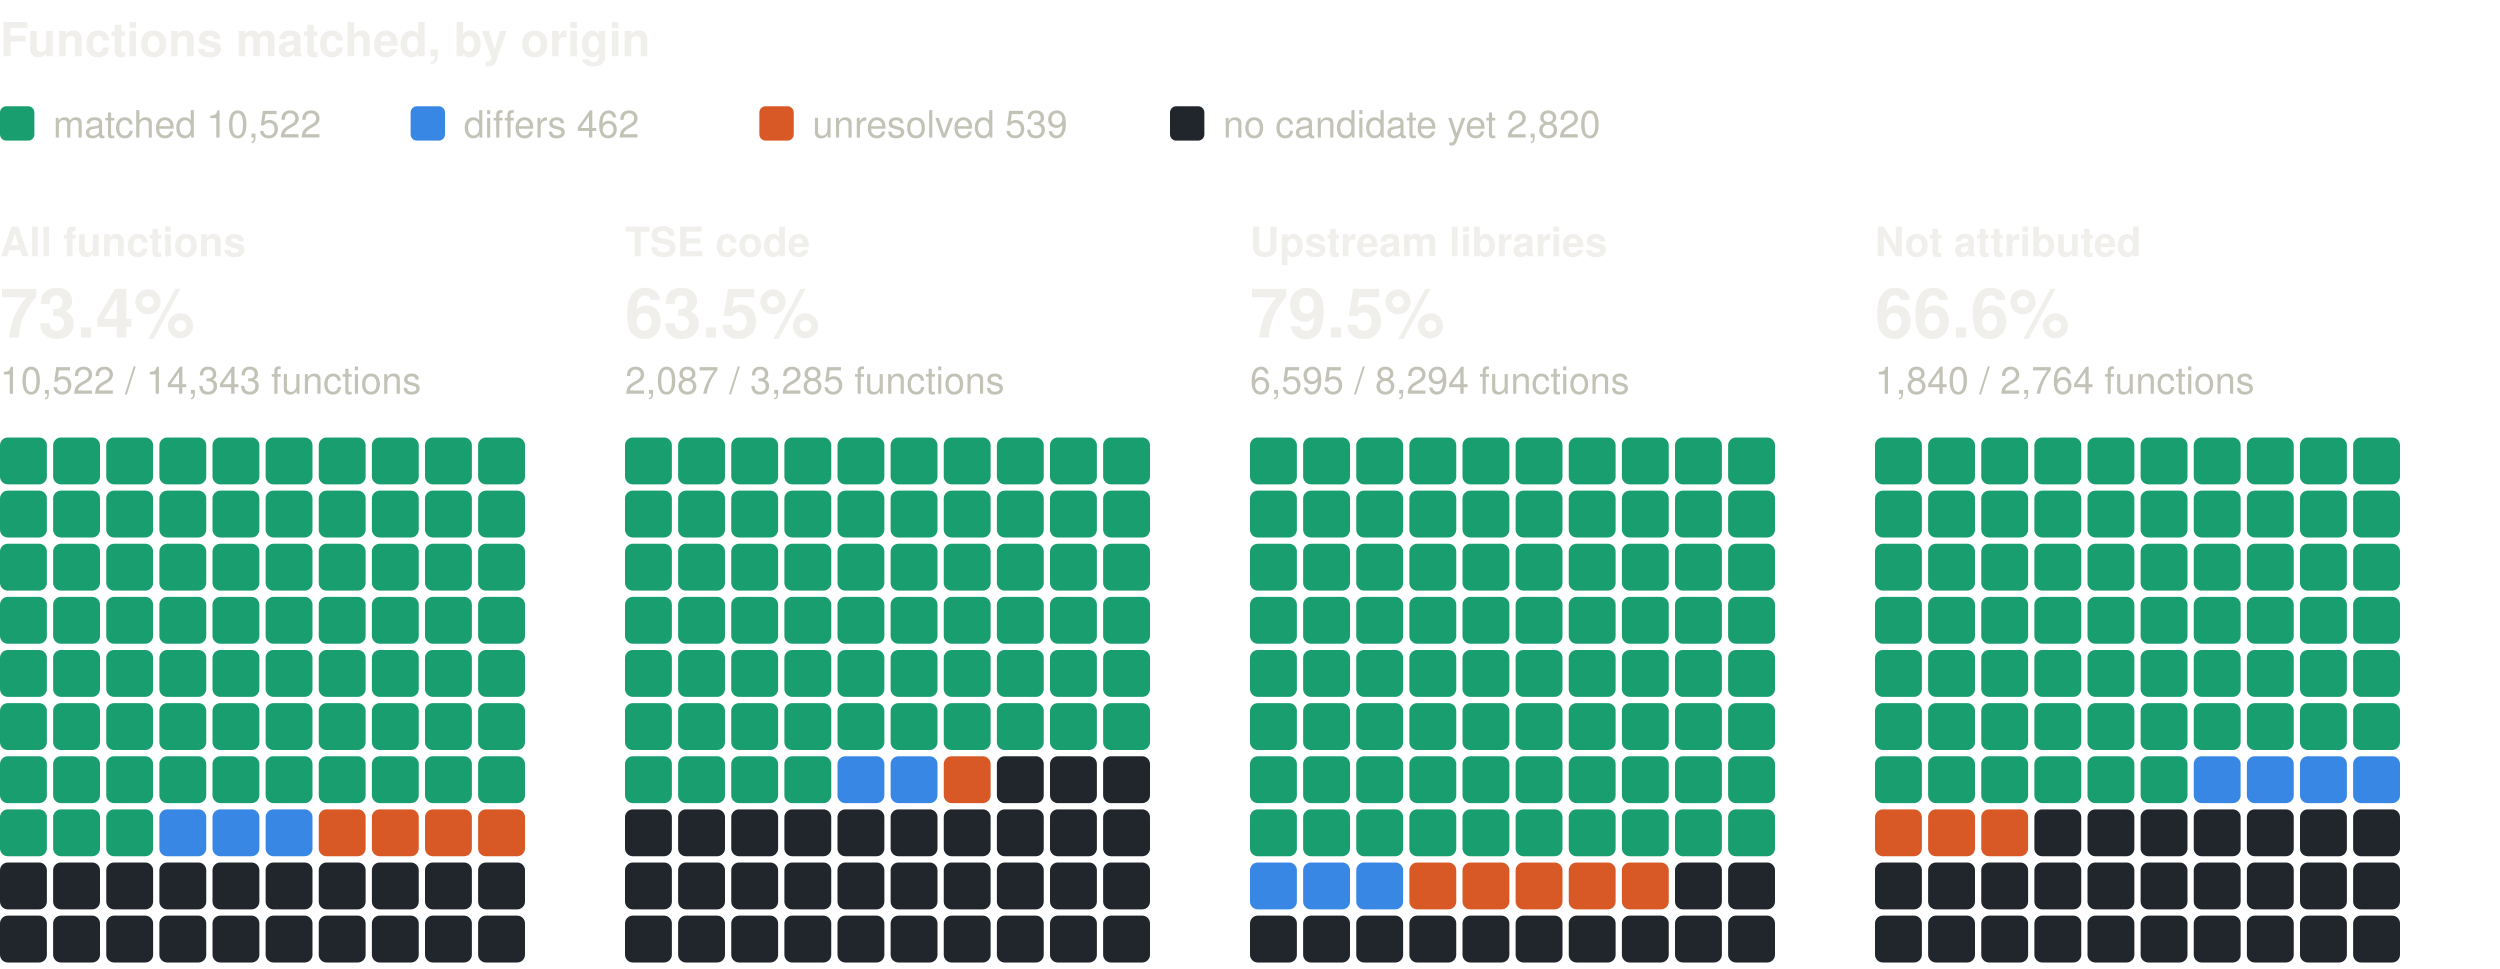
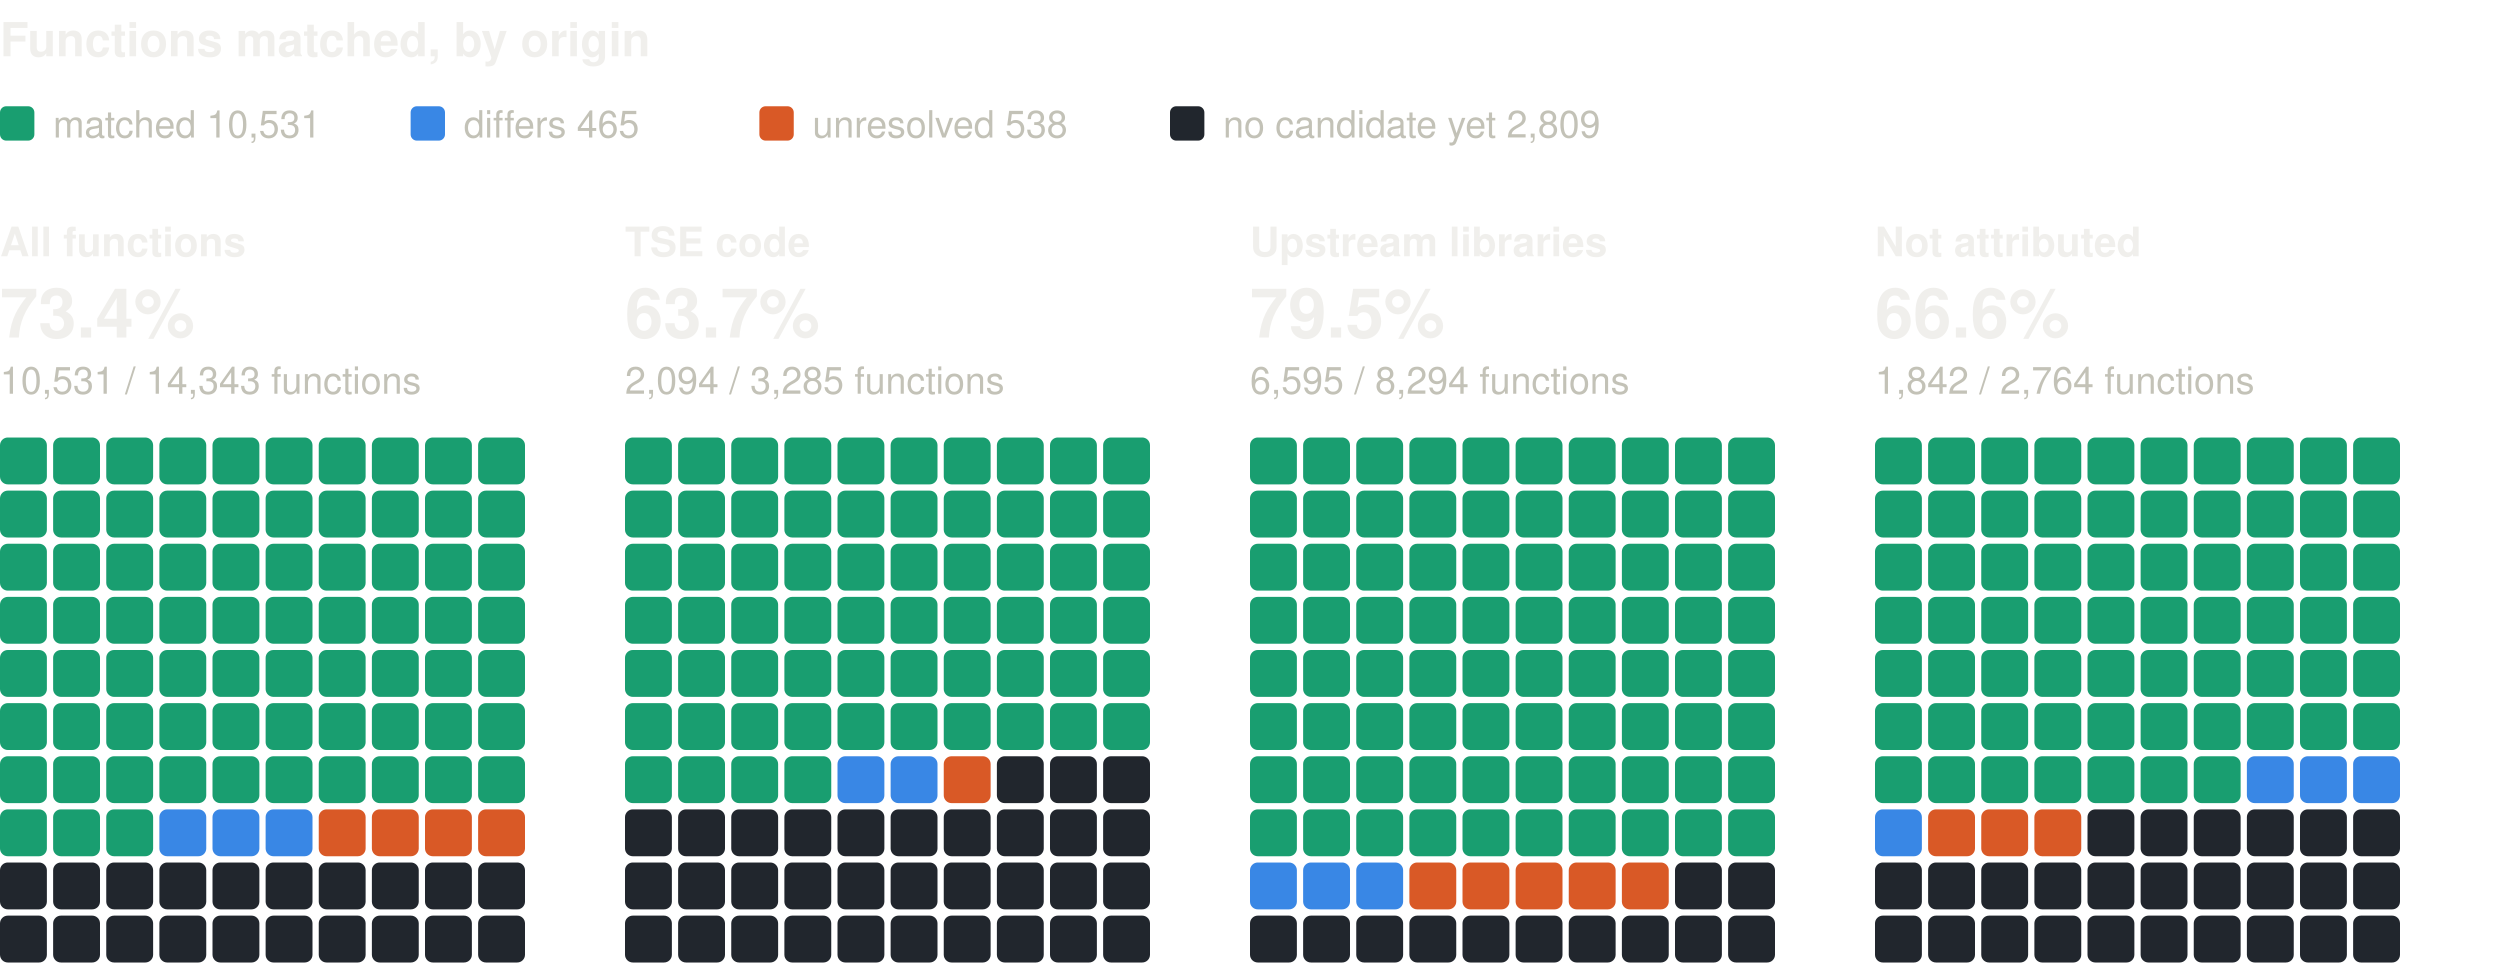
<svg xmlns="http://www.w3.org/2000/svg" width="800" height="310" viewBox="0 0 800 310" role="img" aria-label="Functions matched, by origin: one square per percent, coloured by verdict" font-family="system-ui, -apple-system, 'Segoe UI', Helvetica, Arial, sans-serif">
  <text x="0" y="18" font-size="15" fill="#f0efec" font-weight="600">Functions matched, by origin</text>
  <rect x="0" y="34" width="11" height="11" rx="2" fill="#199e70" />
-   <text x="17" y="44" font-size="12" fill="#c3c2b7">matched 10,522</text>
+   <text x="17" y="44" font-size="12" fill="#c3c2b7">matched 10,531</text>
  <rect x="131.4" y="34" width="11" height="11" rx="2" fill="#3987e5" />
-   <text x="148.4" y="44" font-size="12" fill="#c3c2b7">differs 462</text>
+   <text x="148.4" y="44" font-size="12" fill="#c3c2b7">differs 465</text>
  <rect x="243" y="34" width="11" height="11" rx="2" fill="#d95926" />
-   <text x="260" y="44" font-size="12" fill="#c3c2b7">unresolved 539</text>
+   <text x="260" y="44" font-size="12" fill="#c3c2b7">unresolved 538</text>
  <rect x="374.4" y="34" width="11" height="11" rx="2" fill="#21262d" />
-   <text x="391.4" y="44" font-size="12" fill="#c3c2b7">no candidate yet 2,820</text>
+   <text x="391.4" y="44" font-size="12" fill="#c3c2b7">no candidate yet 2,809</text>
  <text x="0" y="82" font-size="13" fill="#f0efec" font-weight="600">All functions</text>
  <text x="0" y="108" font-size="22" fill="#f0efec" font-weight="600">73.4%</text>
-   <text x="0" y="126" font-size="12" fill="#c3c2b7">10,522 / 14,343 functions</text>
+   <text x="0" y="126" font-size="12" fill="#c3c2b7">10,531 / 14,343 functions</text>
  <rect x="0" y="140" width="15" height="15" rx="2.5" fill="#199e70" />
  <rect x="17" y="140" width="15" height="15" rx="2.5" fill="#199e70" />
  <rect x="34" y="140" width="15" height="15" rx="2.5" fill="#199e70" />
  <rect x="51" y="140" width="15" height="15" rx="2.5" fill="#199e70" />
  <rect x="68" y="140" width="15" height="15" rx="2.5" fill="#199e70" />
  <rect x="85" y="140" width="15" height="15" rx="2.5" fill="#199e70" />
  <rect x="102" y="140" width="15" height="15" rx="2.5" fill="#199e70" />
  <rect x="119" y="140" width="15" height="15" rx="2.5" fill="#199e70" />
  <rect x="136" y="140" width="15" height="15" rx="2.5" fill="#199e70" />
  <rect x="153" y="140" width="15" height="15" rx="2.5" fill="#199e70" />
  <rect x="0" y="157" width="15" height="15" rx="2.5" fill="#199e70" />
  <rect x="17" y="157" width="15" height="15" rx="2.5" fill="#199e70" />
  <rect x="34" y="157" width="15" height="15" rx="2.5" fill="#199e70" />
  <rect x="51" y="157" width="15" height="15" rx="2.5" fill="#199e70" />
  <rect x="68" y="157" width="15" height="15" rx="2.5" fill="#199e70" />
  <rect x="85" y="157" width="15" height="15" rx="2.5" fill="#199e70" />
  <rect x="102" y="157" width="15" height="15" rx="2.5" fill="#199e70" />
  <rect x="119" y="157" width="15" height="15" rx="2.5" fill="#199e70" />
  <rect x="136" y="157" width="15" height="15" rx="2.5" fill="#199e70" />
  <rect x="153" y="157" width="15" height="15" rx="2.5" fill="#199e70" />
  <rect x="0" y="174" width="15" height="15" rx="2.5" fill="#199e70" />
  <rect x="17" y="174" width="15" height="15" rx="2.5" fill="#199e70" />
  <rect x="34" y="174" width="15" height="15" rx="2.5" fill="#199e70" />
  <rect x="51" y="174" width="15" height="15" rx="2.5" fill="#199e70" />
  <rect x="68" y="174" width="15" height="15" rx="2.5" fill="#199e70" />
  <rect x="85" y="174" width="15" height="15" rx="2.5" fill="#199e70" />
  <rect x="102" y="174" width="15" height="15" rx="2.5" fill="#199e70" />
  <rect x="119" y="174" width="15" height="15" rx="2.5" fill="#199e70" />
  <rect x="136" y="174" width="15" height="15" rx="2.5" fill="#199e70" />
  <rect x="153" y="174" width="15" height="15" rx="2.5" fill="#199e70" />
  <rect x="0" y="191" width="15" height="15" rx="2.5" fill="#199e70" />
  <rect x="17" y="191" width="15" height="15" rx="2.5" fill="#199e70" />
  <rect x="34" y="191" width="15" height="15" rx="2.5" fill="#199e70" />
  <rect x="51" y="191" width="15" height="15" rx="2.5" fill="#199e70" />
  <rect x="68" y="191" width="15" height="15" rx="2.5" fill="#199e70" />
  <rect x="85" y="191" width="15" height="15" rx="2.5" fill="#199e70" />
  <rect x="102" y="191" width="15" height="15" rx="2.5" fill="#199e70" />
  <rect x="119" y="191" width="15" height="15" rx="2.5" fill="#199e70" />
  <rect x="136" y="191" width="15" height="15" rx="2.5" fill="#199e70" />
  <rect x="153" y="191" width="15" height="15" rx="2.5" fill="#199e70" />
  <rect x="0" y="208" width="15" height="15" rx="2.5" fill="#199e70" />
  <rect x="17" y="208" width="15" height="15" rx="2.5" fill="#199e70" />
  <rect x="34" y="208" width="15" height="15" rx="2.5" fill="#199e70" />
  <rect x="51" y="208" width="15" height="15" rx="2.5" fill="#199e70" />
  <rect x="68" y="208" width="15" height="15" rx="2.5" fill="#199e70" />
  <rect x="85" y="208" width="15" height="15" rx="2.5" fill="#199e70" />
  <rect x="102" y="208" width="15" height="15" rx="2.5" fill="#199e70" />
  <rect x="119" y="208" width="15" height="15" rx="2.5" fill="#199e70" />
  <rect x="136" y="208" width="15" height="15" rx="2.5" fill="#199e70" />
  <rect x="153" y="208" width="15" height="15" rx="2.5" fill="#199e70" />
  <rect x="0" y="225" width="15" height="15" rx="2.5" fill="#199e70" />
  <rect x="17" y="225" width="15" height="15" rx="2.5" fill="#199e70" />
  <rect x="34" y="225" width="15" height="15" rx="2.5" fill="#199e70" />
  <rect x="51" y="225" width="15" height="15" rx="2.5" fill="#199e70" />
  <rect x="68" y="225" width="15" height="15" rx="2.5" fill="#199e70" />
  <rect x="85" y="225" width="15" height="15" rx="2.5" fill="#199e70" />
  <rect x="102" y="225" width="15" height="15" rx="2.5" fill="#199e70" />
  <rect x="119" y="225" width="15" height="15" rx="2.5" fill="#199e70" />
  <rect x="136" y="225" width="15" height="15" rx="2.5" fill="#199e70" />
  <rect x="153" y="225" width="15" height="15" rx="2.5" fill="#199e70" />
  <rect x="0" y="242" width="15" height="15" rx="2.5" fill="#199e70" />
  <rect x="17" y="242" width="15" height="15" rx="2.5" fill="#199e70" />
  <rect x="34" y="242" width="15" height="15" rx="2.5" fill="#199e70" />
  <rect x="51" y="242" width="15" height="15" rx="2.5" fill="#199e70" />
  <rect x="68" y="242" width="15" height="15" rx="2.5" fill="#199e70" />
  <rect x="85" y="242" width="15" height="15" rx="2.5" fill="#199e70" />
  <rect x="102" y="242" width="15" height="15" rx="2.5" fill="#199e70" />
  <rect x="119" y="242" width="15" height="15" rx="2.5" fill="#199e70" />
  <rect x="136" y="242" width="15" height="15" rx="2.5" fill="#199e70" />
  <rect x="153" y="242" width="15" height="15" rx="2.5" fill="#199e70" />
  <rect x="0" y="259" width="15" height="15" rx="2.5" fill="#199e70" />
  <rect x="17" y="259" width="15" height="15" rx="2.5" fill="#199e70" />
  <rect x="34" y="259" width="15" height="15" rx="2.5" fill="#199e70" />
  <rect x="51" y="259" width="15" height="15" rx="2.5" fill="#3987e5" />
  <rect x="68" y="259" width="15" height="15" rx="2.5" fill="#3987e5" />
  <rect x="85" y="259" width="15" height="15" rx="2.5" fill="#3987e5" />
  <rect x="102" y="259" width="15" height="15" rx="2.5" fill="#d95926" />
  <rect x="119" y="259" width="15" height="15" rx="2.5" fill="#d95926" />
  <rect x="136" y="259" width="15" height="15" rx="2.5" fill="#d95926" />
  <rect x="153" y="259" width="15" height="15" rx="2.5" fill="#d95926" />
  <rect x="0" y="276" width="15" height="15" rx="2.5" fill="#21262d" />
  <rect x="17" y="276" width="15" height="15" rx="2.5" fill="#21262d" />
  <rect x="34" y="276" width="15" height="15" rx="2.5" fill="#21262d" />
  <rect x="51" y="276" width="15" height="15" rx="2.5" fill="#21262d" />
  <rect x="68" y="276" width="15" height="15" rx="2.5" fill="#21262d" />
  <rect x="85" y="276" width="15" height="15" rx="2.5" fill="#21262d" />
  <rect x="102" y="276" width="15" height="15" rx="2.5" fill="#21262d" />
  <rect x="119" y="276" width="15" height="15" rx="2.5" fill="#21262d" />
  <rect x="136" y="276" width="15" height="15" rx="2.5" fill="#21262d" />
  <rect x="153" y="276" width="15" height="15" rx="2.5" fill="#21262d" />
  <rect x="0" y="293" width="15" height="15" rx="2.5" fill="#21262d" />
  <rect x="17" y="293" width="15" height="15" rx="2.5" fill="#21262d" />
  <rect x="34" y="293" width="15" height="15" rx="2.5" fill="#21262d" />
  <rect x="51" y="293" width="15" height="15" rx="2.5" fill="#21262d" />
  <rect x="68" y="293" width="15" height="15" rx="2.5" fill="#21262d" />
  <rect x="85" y="293" width="15" height="15" rx="2.5" fill="#21262d" />
  <rect x="102" y="293" width="15" height="15" rx="2.5" fill="#21262d" />
  <rect x="119" y="293" width="15" height="15" rx="2.5" fill="#21262d" />
  <rect x="136" y="293" width="15" height="15" rx="2.5" fill="#21262d" />
  <rect x="153" y="293" width="15" height="15" rx="2.5" fill="#21262d" />
  <text x="200" y="82" font-size="13" fill="#f0efec" font-weight="600">TSE code</text>
-   <text x="200" y="108" font-size="22" fill="#f0efec" font-weight="600">63.5%</text>
-   <text x="200" y="126" font-size="12" fill="#c3c2b7">2,087 / 3,285 functions</text>
+   <text x="200" y="108" font-size="22" fill="#f0efec" font-weight="600">63.7%</text>
+   <text x="200" y="126" font-size="12" fill="#c3c2b7">2,094 / 3,285 functions</text>
  <rect x="200" y="140" width="15" height="15" rx="2.5" fill="#199e70" />
  <rect x="217" y="140" width="15" height="15" rx="2.5" fill="#199e70" />
  <rect x="234" y="140" width="15" height="15" rx="2.5" fill="#199e70" />
  <rect x="251" y="140" width="15" height="15" rx="2.5" fill="#199e70" />
  <rect x="268" y="140" width="15" height="15" rx="2.5" fill="#199e70" />
  <rect x="285" y="140" width="15" height="15" rx="2.5" fill="#199e70" />
  <rect x="302" y="140" width="15" height="15" rx="2.5" fill="#199e70" />
  <rect x="319" y="140" width="15" height="15" rx="2.5" fill="#199e70" />
  <rect x="336" y="140" width="15" height="15" rx="2.5" fill="#199e70" />
  <rect x="353" y="140" width="15" height="15" rx="2.5" fill="#199e70" />
  <rect x="200" y="157" width="15" height="15" rx="2.5" fill="#199e70" />
  <rect x="217" y="157" width="15" height="15" rx="2.5" fill="#199e70" />
  <rect x="234" y="157" width="15" height="15" rx="2.5" fill="#199e70" />
  <rect x="251" y="157" width="15" height="15" rx="2.5" fill="#199e70" />
  <rect x="268" y="157" width="15" height="15" rx="2.5" fill="#199e70" />
  <rect x="285" y="157" width="15" height="15" rx="2.5" fill="#199e70" />
  <rect x="302" y="157" width="15" height="15" rx="2.5" fill="#199e70" />
  <rect x="319" y="157" width="15" height="15" rx="2.5" fill="#199e70" />
  <rect x="336" y="157" width="15" height="15" rx="2.5" fill="#199e70" />
  <rect x="353" y="157" width="15" height="15" rx="2.5" fill="#199e70" />
  <rect x="200" y="174" width="15" height="15" rx="2.5" fill="#199e70" />
  <rect x="217" y="174" width="15" height="15" rx="2.5" fill="#199e70" />
  <rect x="234" y="174" width="15" height="15" rx="2.5" fill="#199e70" />
  <rect x="251" y="174" width="15" height="15" rx="2.5" fill="#199e70" />
  <rect x="268" y="174" width="15" height="15" rx="2.5" fill="#199e70" />
  <rect x="285" y="174" width="15" height="15" rx="2.5" fill="#199e70" />
  <rect x="302" y="174" width="15" height="15" rx="2.5" fill="#199e70" />
  <rect x="319" y="174" width="15" height="15" rx="2.5" fill="#199e70" />
  <rect x="336" y="174" width="15" height="15" rx="2.5" fill="#199e70" />
  <rect x="353" y="174" width="15" height="15" rx="2.5" fill="#199e70" />
  <rect x="200" y="191" width="15" height="15" rx="2.5" fill="#199e70" />
  <rect x="217" y="191" width="15" height="15" rx="2.5" fill="#199e70" />
  <rect x="234" y="191" width="15" height="15" rx="2.5" fill="#199e70" />
  <rect x="251" y="191" width="15" height="15" rx="2.5" fill="#199e70" />
  <rect x="268" y="191" width="15" height="15" rx="2.5" fill="#199e70" />
  <rect x="285" y="191" width="15" height="15" rx="2.5" fill="#199e70" />
  <rect x="302" y="191" width="15" height="15" rx="2.5" fill="#199e70" />
  <rect x="319" y="191" width="15" height="15" rx="2.5" fill="#199e70" />
  <rect x="336" y="191" width="15" height="15" rx="2.5" fill="#199e70" />
  <rect x="353" y="191" width="15" height="15" rx="2.5" fill="#199e70" />
  <rect x="200" y="208" width="15" height="15" rx="2.5" fill="#199e70" />
  <rect x="217" y="208" width="15" height="15" rx="2.5" fill="#199e70" />
  <rect x="234" y="208" width="15" height="15" rx="2.5" fill="#199e70" />
  <rect x="251" y="208" width="15" height="15" rx="2.5" fill="#199e70" />
  <rect x="268" y="208" width="15" height="15" rx="2.5" fill="#199e70" />
  <rect x="285" y="208" width="15" height="15" rx="2.5" fill="#199e70" />
  <rect x="302" y="208" width="15" height="15" rx="2.5" fill="#199e70" />
  <rect x="319" y="208" width="15" height="15" rx="2.5" fill="#199e70" />
  <rect x="336" y="208" width="15" height="15" rx="2.5" fill="#199e70" />
  <rect x="353" y="208" width="15" height="15" rx="2.5" fill="#199e70" />
  <rect x="200" y="225" width="15" height="15" rx="2.5" fill="#199e70" />
  <rect x="217" y="225" width="15" height="15" rx="2.5" fill="#199e70" />
  <rect x="234" y="225" width="15" height="15" rx="2.5" fill="#199e70" />
  <rect x="251" y="225" width="15" height="15" rx="2.5" fill="#199e70" />
  <rect x="268" y="225" width="15" height="15" rx="2.5" fill="#199e70" />
  <rect x="285" y="225" width="15" height="15" rx="2.5" fill="#199e70" />
  <rect x="302" y="225" width="15" height="15" rx="2.5" fill="#199e70" />
  <rect x="319" y="225" width="15" height="15" rx="2.5" fill="#199e70" />
  <rect x="336" y="225" width="15" height="15" rx="2.5" fill="#199e70" />
  <rect x="353" y="225" width="15" height="15" rx="2.5" fill="#199e70" />
  <rect x="200" y="242" width="15" height="15" rx="2.5" fill="#199e70" />
  <rect x="217" y="242" width="15" height="15" rx="2.5" fill="#199e70" />
  <rect x="234" y="242" width="15" height="15" rx="2.5" fill="#199e70" />
  <rect x="251" y="242" width="15" height="15" rx="2.5" fill="#199e70" />
  <rect x="268" y="242" width="15" height="15" rx="2.5" fill="#3987e5" />
  <rect x="285" y="242" width="15" height="15" rx="2.5" fill="#3987e5" />
  <rect x="302" y="242" width="15" height="15" rx="2.5" fill="#d95926" />
  <rect x="319" y="242" width="15" height="15" rx="2.5" fill="#21262d" />
  <rect x="336" y="242" width="15" height="15" rx="2.5" fill="#21262d" />
  <rect x="353" y="242" width="15" height="15" rx="2.5" fill="#21262d" />
  <rect x="200" y="259" width="15" height="15" rx="2.5" fill="#21262d" />
  <rect x="217" y="259" width="15" height="15" rx="2.5" fill="#21262d" />
  <rect x="234" y="259" width="15" height="15" rx="2.5" fill="#21262d" />
  <rect x="251" y="259" width="15" height="15" rx="2.5" fill="#21262d" />
  <rect x="268" y="259" width="15" height="15" rx="2.5" fill="#21262d" />
  <rect x="285" y="259" width="15" height="15" rx="2.5" fill="#21262d" />
  <rect x="302" y="259" width="15" height="15" rx="2.5" fill="#21262d" />
  <rect x="319" y="259" width="15" height="15" rx="2.5" fill="#21262d" />
  <rect x="336" y="259" width="15" height="15" rx="2.5" fill="#21262d" />
  <rect x="353" y="259" width="15" height="15" rx="2.5" fill="#21262d" />
  <rect x="200" y="276" width="15" height="15" rx="2.5" fill="#21262d" />
  <rect x="217" y="276" width="15" height="15" rx="2.5" fill="#21262d" />
  <rect x="234" y="276" width="15" height="15" rx="2.5" fill="#21262d" />
  <rect x="251" y="276" width="15" height="15" rx="2.5" fill="#21262d" />
  <rect x="268" y="276" width="15" height="15" rx="2.5" fill="#21262d" />
  <rect x="285" y="276" width="15" height="15" rx="2.5" fill="#21262d" />
  <rect x="302" y="276" width="15" height="15" rx="2.5" fill="#21262d" />
  <rect x="319" y="276" width="15" height="15" rx="2.5" fill="#21262d" />
  <rect x="336" y="276" width="15" height="15" rx="2.5" fill="#21262d" />
  <rect x="353" y="276" width="15" height="15" rx="2.5" fill="#21262d" />
  <rect x="200" y="293" width="15" height="15" rx="2.5" fill="#21262d" />
  <rect x="217" y="293" width="15" height="15" rx="2.5" fill="#21262d" />
  <rect x="234" y="293" width="15" height="15" rx="2.5" fill="#21262d" />
  <rect x="251" y="293" width="15" height="15" rx="2.5" fill="#21262d" />
  <rect x="268" y="293" width="15" height="15" rx="2.5" fill="#21262d" />
  <rect x="285" y="293" width="15" height="15" rx="2.5" fill="#21262d" />
  <rect x="302" y="293" width="15" height="15" rx="2.5" fill="#21262d" />
  <rect x="319" y="293" width="15" height="15" rx="2.5" fill="#21262d" />
  <rect x="336" y="293" width="15" height="15" rx="2.5" fill="#21262d" />
  <rect x="353" y="293" width="15" height="15" rx="2.5" fill="#21262d" />
  <text x="400" y="82" font-size="13" fill="#f0efec" font-weight="600">Upstream libraries</text>
  <text x="400" y="108" font-size="22" fill="#f0efec" font-weight="600">79.5%</text>
  <text x="400" y="126" font-size="12" fill="#c3c2b7">6,595 / 8,294 functions</text>
  <rect x="400" y="140" width="15" height="15" rx="2.5" fill="#199e70" />
  <rect x="417" y="140" width="15" height="15" rx="2.5" fill="#199e70" />
  <rect x="434" y="140" width="15" height="15" rx="2.5" fill="#199e70" />
  <rect x="451" y="140" width="15" height="15" rx="2.5" fill="#199e70" />
  <rect x="468" y="140" width="15" height="15" rx="2.5" fill="#199e70" />
  <rect x="485" y="140" width="15" height="15" rx="2.5" fill="#199e70" />
  <rect x="502" y="140" width="15" height="15" rx="2.5" fill="#199e70" />
  <rect x="519" y="140" width="15" height="15" rx="2.5" fill="#199e70" />
  <rect x="536" y="140" width="15" height="15" rx="2.5" fill="#199e70" />
  <rect x="553" y="140" width="15" height="15" rx="2.5" fill="#199e70" />
  <rect x="400" y="157" width="15" height="15" rx="2.5" fill="#199e70" />
  <rect x="417" y="157" width="15" height="15" rx="2.5" fill="#199e70" />
  <rect x="434" y="157" width="15" height="15" rx="2.5" fill="#199e70" />
  <rect x="451" y="157" width="15" height="15" rx="2.5" fill="#199e70" />
  <rect x="468" y="157" width="15" height="15" rx="2.5" fill="#199e70" />
  <rect x="485" y="157" width="15" height="15" rx="2.5" fill="#199e70" />
  <rect x="502" y="157" width="15" height="15" rx="2.5" fill="#199e70" />
  <rect x="519" y="157" width="15" height="15" rx="2.5" fill="#199e70" />
  <rect x="536" y="157" width="15" height="15" rx="2.5" fill="#199e70" />
  <rect x="553" y="157" width="15" height="15" rx="2.5" fill="#199e70" />
  <rect x="400" y="174" width="15" height="15" rx="2.5" fill="#199e70" />
  <rect x="417" y="174" width="15" height="15" rx="2.5" fill="#199e70" />
  <rect x="434" y="174" width="15" height="15" rx="2.5" fill="#199e70" />
  <rect x="451" y="174" width="15" height="15" rx="2.5" fill="#199e70" />
  <rect x="468" y="174" width="15" height="15" rx="2.5" fill="#199e70" />
  <rect x="485" y="174" width="15" height="15" rx="2.5" fill="#199e70" />
  <rect x="502" y="174" width="15" height="15" rx="2.5" fill="#199e70" />
  <rect x="519" y="174" width="15" height="15" rx="2.5" fill="#199e70" />
  <rect x="536" y="174" width="15" height="15" rx="2.5" fill="#199e70" />
  <rect x="553" y="174" width="15" height="15" rx="2.5" fill="#199e70" />
  <rect x="400" y="191" width="15" height="15" rx="2.5" fill="#199e70" />
  <rect x="417" y="191" width="15" height="15" rx="2.5" fill="#199e70" />
  <rect x="434" y="191" width="15" height="15" rx="2.5" fill="#199e70" />
  <rect x="451" y="191" width="15" height="15" rx="2.5" fill="#199e70" />
  <rect x="468" y="191" width="15" height="15" rx="2.5" fill="#199e70" />
  <rect x="485" y="191" width="15" height="15" rx="2.5" fill="#199e70" />
  <rect x="502" y="191" width="15" height="15" rx="2.5" fill="#199e70" />
  <rect x="519" y="191" width="15" height="15" rx="2.5" fill="#199e70" />
  <rect x="536" y="191" width="15" height="15" rx="2.5" fill="#199e70" />
  <rect x="553" y="191" width="15" height="15" rx="2.5" fill="#199e70" />
  <rect x="400" y="208" width="15" height="15" rx="2.5" fill="#199e70" />
  <rect x="417" y="208" width="15" height="15" rx="2.5" fill="#199e70" />
  <rect x="434" y="208" width="15" height="15" rx="2.5" fill="#199e70" />
  <rect x="451" y="208" width="15" height="15" rx="2.5" fill="#199e70" />
  <rect x="468" y="208" width="15" height="15" rx="2.5" fill="#199e70" />
  <rect x="485" y="208" width="15" height="15" rx="2.5" fill="#199e70" />
  <rect x="502" y="208" width="15" height="15" rx="2.5" fill="#199e70" />
  <rect x="519" y="208" width="15" height="15" rx="2.5" fill="#199e70" />
  <rect x="536" y="208" width="15" height="15" rx="2.5" fill="#199e70" />
  <rect x="553" y="208" width="15" height="15" rx="2.5" fill="#199e70" />
  <rect x="400" y="225" width="15" height="15" rx="2.5" fill="#199e70" />
  <rect x="417" y="225" width="15" height="15" rx="2.5" fill="#199e70" />
  <rect x="434" y="225" width="15" height="15" rx="2.5" fill="#199e70" />
  <rect x="451" y="225" width="15" height="15" rx="2.5" fill="#199e70" />
  <rect x="468" y="225" width="15" height="15" rx="2.5" fill="#199e70" />
  <rect x="485" y="225" width="15" height="15" rx="2.5" fill="#199e70" />
  <rect x="502" y="225" width="15" height="15" rx="2.5" fill="#199e70" />
  <rect x="519" y="225" width="15" height="15" rx="2.5" fill="#199e70" />
  <rect x="536" y="225" width="15" height="15" rx="2.5" fill="#199e70" />
  <rect x="553" y="225" width="15" height="15" rx="2.5" fill="#199e70" />
  <rect x="400" y="242" width="15" height="15" rx="2.5" fill="#199e70" />
  <rect x="417" y="242" width="15" height="15" rx="2.5" fill="#199e70" />
  <rect x="434" y="242" width="15" height="15" rx="2.5" fill="#199e70" />
  <rect x="451" y="242" width="15" height="15" rx="2.5" fill="#199e70" />
  <rect x="468" y="242" width="15" height="15" rx="2.5" fill="#199e70" />
  <rect x="485" y="242" width="15" height="15" rx="2.5" fill="#199e70" />
  <rect x="502" y="242" width="15" height="15" rx="2.5" fill="#199e70" />
  <rect x="519" y="242" width="15" height="15" rx="2.5" fill="#199e70" />
  <rect x="536" y="242" width="15" height="15" rx="2.5" fill="#199e70" />
  <rect x="553" y="242" width="15" height="15" rx="2.5" fill="#199e70" />
  <rect x="400" y="259" width="15" height="15" rx="2.5" fill="#199e70" />
  <rect x="417" y="259" width="15" height="15" rx="2.5" fill="#199e70" />
  <rect x="434" y="259" width="15" height="15" rx="2.5" fill="#199e70" />
  <rect x="451" y="259" width="15" height="15" rx="2.5" fill="#199e70" />
  <rect x="468" y="259" width="15" height="15" rx="2.5" fill="#199e70" />
  <rect x="485" y="259" width="15" height="15" rx="2.5" fill="#199e70" />
  <rect x="502" y="259" width="15" height="15" rx="2.5" fill="#199e70" />
  <rect x="519" y="259" width="15" height="15" rx="2.5" fill="#199e70" />
  <rect x="536" y="259" width="15" height="15" rx="2.5" fill="#199e70" />
  <rect x="553" y="259" width="15" height="15" rx="2.5" fill="#199e70" />
  <rect x="400" y="276" width="15" height="15" rx="2.5" fill="#3987e5" />
  <rect x="417" y="276" width="15" height="15" rx="2.5" fill="#3987e5" />
  <rect x="434" y="276" width="15" height="15" rx="2.5" fill="#3987e5" />
  <rect x="451" y="276" width="15" height="15" rx="2.5" fill="#d95926" />
  <rect x="468" y="276" width="15" height="15" rx="2.5" fill="#d95926" />
  <rect x="485" y="276" width="15" height="15" rx="2.5" fill="#d95926" />
  <rect x="502" y="276" width="15" height="15" rx="2.5" fill="#d95926" />
  <rect x="519" y="276" width="15" height="15" rx="2.5" fill="#d95926" />
  <rect x="536" y="276" width="15" height="15" rx="2.5" fill="#21262d" />
  <rect x="553" y="276" width="15" height="15" rx="2.5" fill="#21262d" />
  <rect x="400" y="293" width="15" height="15" rx="2.5" fill="#21262d" />
  <rect x="417" y="293" width="15" height="15" rx="2.5" fill="#21262d" />
  <rect x="434" y="293" width="15" height="15" rx="2.5" fill="#21262d" />
  <rect x="451" y="293" width="15" height="15" rx="2.5" fill="#21262d" />
  <rect x="468" y="293" width="15" height="15" rx="2.5" fill="#21262d" />
  <rect x="485" y="293" width="15" height="15" rx="2.5" fill="#21262d" />
  <rect x="502" y="293" width="15" height="15" rx="2.5" fill="#21262d" />
  <rect x="519" y="293" width="15" height="15" rx="2.5" fill="#21262d" />
  <rect x="536" y="293" width="15" height="15" rx="2.5" fill="#21262d" />
  <rect x="553" y="293" width="15" height="15" rx="2.5" fill="#21262d" />
  <text x="600" y="82" font-size="13" fill="#f0efec" font-weight="600">Not attributed</text>
  <text x="600" y="108" font-size="22" fill="#f0efec" font-weight="600">66.6%</text>
-   <text x="600" y="126" font-size="12" fill="#c3c2b7">1,840 / 2,764 functions</text>
+   <text x="600" y="126" font-size="12" fill="#c3c2b7">1,842 / 2,764 functions</text>
  <rect x="600" y="140" width="15" height="15" rx="2.5" fill="#199e70" />
  <rect x="617" y="140" width="15" height="15" rx="2.5" fill="#199e70" />
  <rect x="634" y="140" width="15" height="15" rx="2.5" fill="#199e70" />
  <rect x="651" y="140" width="15" height="15" rx="2.5" fill="#199e70" />
  <rect x="668" y="140" width="15" height="15" rx="2.5" fill="#199e70" />
  <rect x="685" y="140" width="15" height="15" rx="2.5" fill="#199e70" />
  <rect x="702" y="140" width="15" height="15" rx="2.5" fill="#199e70" />
  <rect x="719" y="140" width="15" height="15" rx="2.5" fill="#199e70" />
  <rect x="736" y="140" width="15" height="15" rx="2.5" fill="#199e70" />
  <rect x="753" y="140" width="15" height="15" rx="2.5" fill="#199e70" />
  <rect x="600" y="157" width="15" height="15" rx="2.5" fill="#199e70" />
  <rect x="617" y="157" width="15" height="15" rx="2.5" fill="#199e70" />
  <rect x="634" y="157" width="15" height="15" rx="2.5" fill="#199e70" />
  <rect x="651" y="157" width="15" height="15" rx="2.5" fill="#199e70" />
  <rect x="668" y="157" width="15" height="15" rx="2.5" fill="#199e70" />
  <rect x="685" y="157" width="15" height="15" rx="2.5" fill="#199e70" />
  <rect x="702" y="157" width="15" height="15" rx="2.5" fill="#199e70" />
  <rect x="719" y="157" width="15" height="15" rx="2.5" fill="#199e70" />
  <rect x="736" y="157" width="15" height="15" rx="2.5" fill="#199e70" />
  <rect x="753" y="157" width="15" height="15" rx="2.5" fill="#199e70" />
  <rect x="600" y="174" width="15" height="15" rx="2.5" fill="#199e70" />
  <rect x="617" y="174" width="15" height="15" rx="2.5" fill="#199e70" />
  <rect x="634" y="174" width="15" height="15" rx="2.5" fill="#199e70" />
  <rect x="651" y="174" width="15" height="15" rx="2.5" fill="#199e70" />
  <rect x="668" y="174" width="15" height="15" rx="2.5" fill="#199e70" />
  <rect x="685" y="174" width="15" height="15" rx="2.5" fill="#199e70" />
  <rect x="702" y="174" width="15" height="15" rx="2.5" fill="#199e70" />
  <rect x="719" y="174" width="15" height="15" rx="2.5" fill="#199e70" />
  <rect x="736" y="174" width="15" height="15" rx="2.5" fill="#199e70" />
  <rect x="753" y="174" width="15" height="15" rx="2.5" fill="#199e70" />
  <rect x="600" y="191" width="15" height="15" rx="2.5" fill="#199e70" />
  <rect x="617" y="191" width="15" height="15" rx="2.5" fill="#199e70" />
  <rect x="634" y="191" width="15" height="15" rx="2.5" fill="#199e70" />
  <rect x="651" y="191" width="15" height="15" rx="2.5" fill="#199e70" />
  <rect x="668" y="191" width="15" height="15" rx="2.5" fill="#199e70" />
  <rect x="685" y="191" width="15" height="15" rx="2.5" fill="#199e70" />
  <rect x="702" y="191" width="15" height="15" rx="2.5" fill="#199e70" />
  <rect x="719" y="191" width="15" height="15" rx="2.5" fill="#199e70" />
  <rect x="736" y="191" width="15" height="15" rx="2.5" fill="#199e70" />
  <rect x="753" y="191" width="15" height="15" rx="2.5" fill="#199e70" />
  <rect x="600" y="208" width="15" height="15" rx="2.5" fill="#199e70" />
  <rect x="617" y="208" width="15" height="15" rx="2.5" fill="#199e70" />
  <rect x="634" y="208" width="15" height="15" rx="2.5" fill="#199e70" />
  <rect x="651" y="208" width="15" height="15" rx="2.5" fill="#199e70" />
  <rect x="668" y="208" width="15" height="15" rx="2.5" fill="#199e70" />
  <rect x="685" y="208" width="15" height="15" rx="2.5" fill="#199e70" />
  <rect x="702" y="208" width="15" height="15" rx="2.5" fill="#199e70" />
  <rect x="719" y="208" width="15" height="15" rx="2.5" fill="#199e70" />
  <rect x="736" y="208" width="15" height="15" rx="2.5" fill="#199e70" />
  <rect x="753" y="208" width="15" height="15" rx="2.5" fill="#199e70" />
  <rect x="600" y="225" width="15" height="15" rx="2.5" fill="#199e70" />
  <rect x="617" y="225" width="15" height="15" rx="2.5" fill="#199e70" />
  <rect x="634" y="225" width="15" height="15" rx="2.5" fill="#199e70" />
  <rect x="651" y="225" width="15" height="15" rx="2.5" fill="#199e70" />
  <rect x="668" y="225" width="15" height="15" rx="2.5" fill="#199e70" />
  <rect x="685" y="225" width="15" height="15" rx="2.5" fill="#199e70" />
  <rect x="702" y="225" width="15" height="15" rx="2.5" fill="#199e70" />
  <rect x="719" y="225" width="15" height="15" rx="2.5" fill="#199e70" />
  <rect x="736" y="225" width="15" height="15" rx="2.5" fill="#199e70" />
  <rect x="753" y="225" width="15" height="15" rx="2.5" fill="#199e70" />
  <rect x="600" y="242" width="15" height="15" rx="2.5" fill="#199e70" />
  <rect x="617" y="242" width="15" height="15" rx="2.5" fill="#199e70" />
  <rect x="634" y="242" width="15" height="15" rx="2.5" fill="#199e70" />
  <rect x="651" y="242" width="15" height="15" rx="2.5" fill="#199e70" />
  <rect x="668" y="242" width="15" height="15" rx="2.5" fill="#199e70" />
  <rect x="685" y="242" width="15" height="15" rx="2.5" fill="#199e70" />
-   <rect x="702" y="242" width="15" height="15" rx="2.5" fill="#3987e5" />
+   <rect x="702" y="242" width="15" height="15" rx="2.5" fill="#199e70" />
  <rect x="719" y="242" width="15" height="15" rx="2.5" fill="#3987e5" />
  <rect x="736" y="242" width="15" height="15" rx="2.5" fill="#3987e5" />
  <rect x="753" y="242" width="15" height="15" rx="2.5" fill="#3987e5" />
-   <rect x="600" y="259" width="15" height="15" rx="2.5" fill="#d95926" />
+   <rect x="600" y="259" width="15" height="15" rx="2.5" fill="#3987e5" />
  <rect x="617" y="259" width="15" height="15" rx="2.5" fill="#d95926" />
  <rect x="634" y="259" width="15" height="15" rx="2.5" fill="#d95926" />
-   <rect x="651" y="259" width="15" height="15" rx="2.5" fill="#21262d" />
+   <rect x="651" y="259" width="15" height="15" rx="2.5" fill="#d95926" />
  <rect x="668" y="259" width="15" height="15" rx="2.5" fill="#21262d" />
  <rect x="685" y="259" width="15" height="15" rx="2.5" fill="#21262d" />
  <rect x="702" y="259" width="15" height="15" rx="2.5" fill="#21262d" />
  <rect x="719" y="259" width="15" height="15" rx="2.5" fill="#21262d" />
  <rect x="736" y="259" width="15" height="15" rx="2.5" fill="#21262d" />
  <rect x="753" y="259" width="15" height="15" rx="2.5" fill="#21262d" />
  <rect x="600" y="276" width="15" height="15" rx="2.5" fill="#21262d" />
  <rect x="617" y="276" width="15" height="15" rx="2.5" fill="#21262d" />
  <rect x="634" y="276" width="15" height="15" rx="2.5" fill="#21262d" />
  <rect x="651" y="276" width="15" height="15" rx="2.5" fill="#21262d" />
  <rect x="668" y="276" width="15" height="15" rx="2.5" fill="#21262d" />
  <rect x="685" y="276" width="15" height="15" rx="2.5" fill="#21262d" />
  <rect x="702" y="276" width="15" height="15" rx="2.5" fill="#21262d" />
  <rect x="719" y="276" width="15" height="15" rx="2.5" fill="#21262d" />
  <rect x="736" y="276" width="15" height="15" rx="2.5" fill="#21262d" />
  <rect x="753" y="276" width="15" height="15" rx="2.5" fill="#21262d" />
  <rect x="600" y="293" width="15" height="15" rx="2.5" fill="#21262d" />
  <rect x="617" y="293" width="15" height="15" rx="2.5" fill="#21262d" />
  <rect x="634" y="293" width="15" height="15" rx="2.5" fill="#21262d" />
  <rect x="651" y="293" width="15" height="15" rx="2.5" fill="#21262d" />
  <rect x="668" y="293" width="15" height="15" rx="2.5" fill="#21262d" />
  <rect x="685" y="293" width="15" height="15" rx="2.5" fill="#21262d" />
  <rect x="702" y="293" width="15" height="15" rx="2.5" fill="#21262d" />
  <rect x="719" y="293" width="15" height="15" rx="2.5" fill="#21262d" />
  <rect x="736" y="293" width="15" height="15" rx="2.5" fill="#21262d" />
  <rect x="753" y="293" width="15" height="15" rx="2.5" fill="#21262d" />
</svg>
